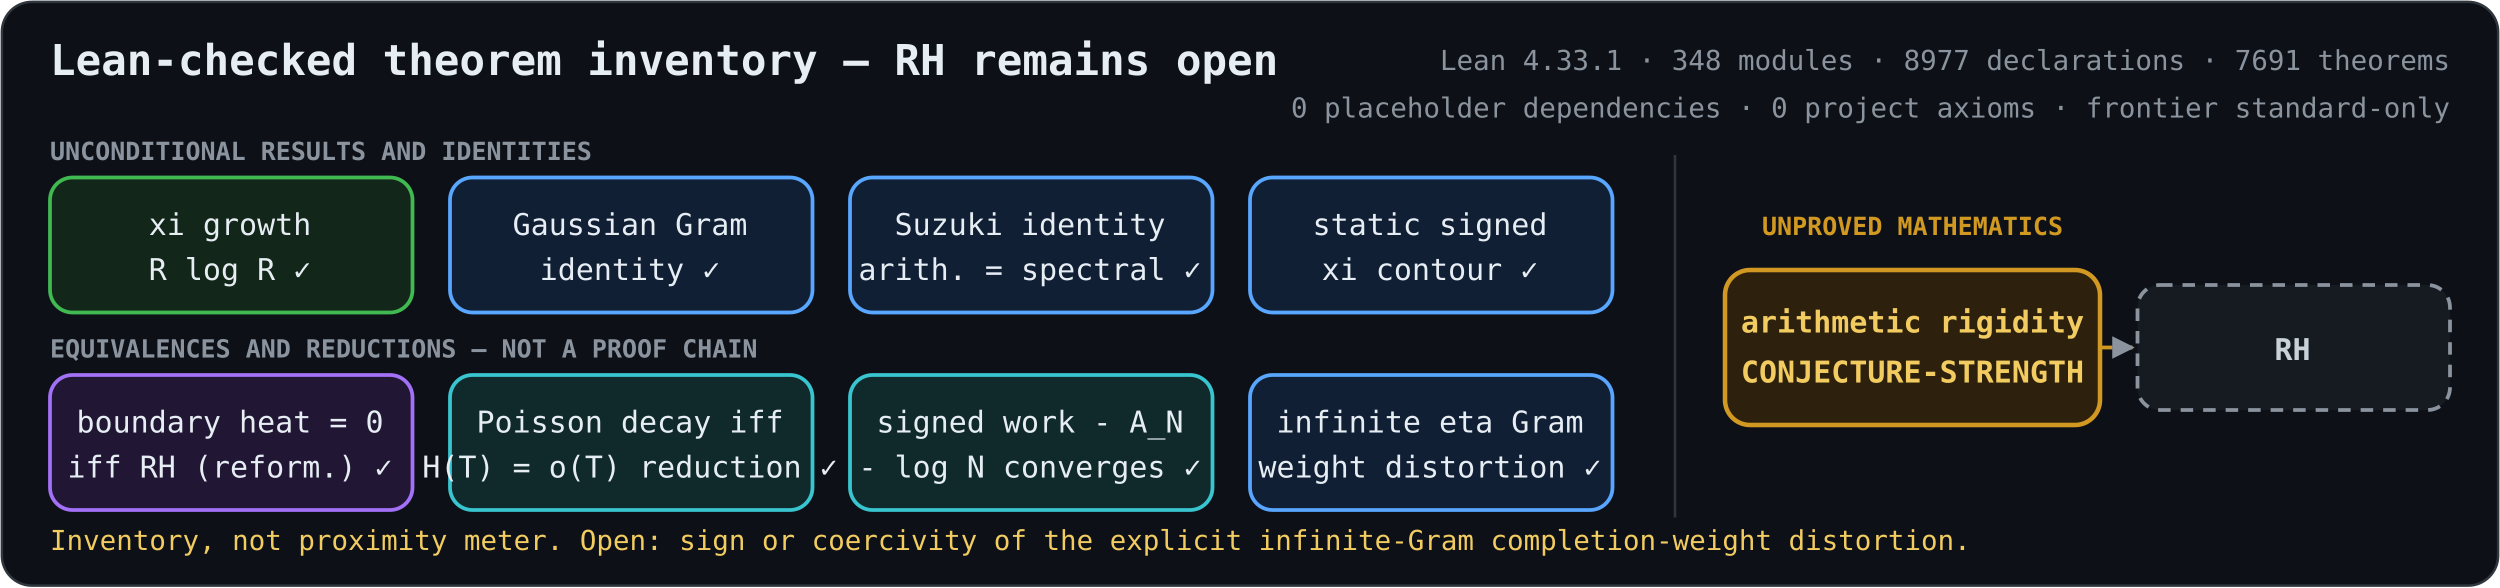
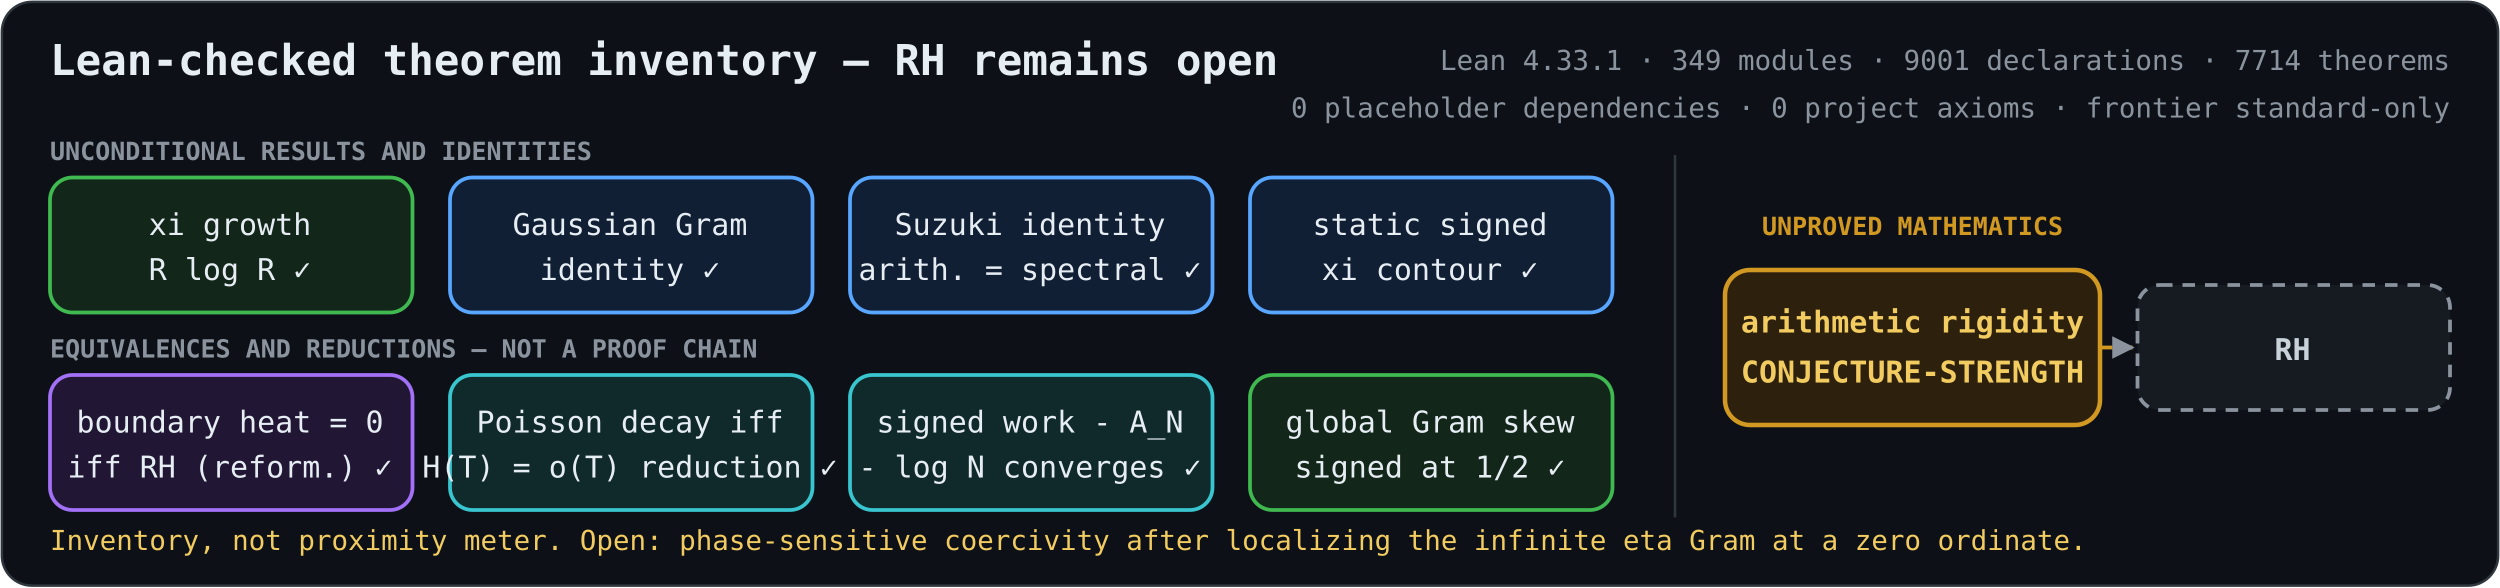
<svg xmlns="http://www.w3.org/2000/svg" role="img" aria-labelledby="title description" viewBox="0 0 1000 235">
  <defs>
    <marker id="arrow" viewBox="0 0 10 10" refX="9" refY="5" markerWidth="6" markerHeight="6" orient="auto-start-reverse">
      <path d="M 0 0 L 10 5 L 0 10 z" fill="#8b949e" />
    </marker>
    <style>
      .bg { fill: #0d1117; stroke: #30363d; }
      text { fill: #e6edf3; font-family: ui-monospace, SFMono-Regular, Menlo, Consolas, monospace; font-size: 12px; text-anchor: middle; }
      .heading { font-size: 17px; font-weight: 700; text-anchor: start; }
      .metrics { fill: #8b949e; font-size: 11px; text-anchor: end; }
      .proved rect { fill: #12261a; stroke: #3fb950; stroke-width: 1.5; }
      .proved.equivalence rect { fill: #211735; stroke: #a371f7; }
      .proved.bridge rect { fill: #111f35; stroke: #58a6ff; }
      .proved.reduction rect { fill: #102a2c; stroke: #39c5cf; }
      .open rect { fill: #2d210d; stroke: #d29922; stroke-width: 1.8; }
      .goal rect { fill: #161b22; stroke: #8b949e; stroke-width: 1.5; stroke-dasharray: 5 4; }
      .open text { fill: #f2cc60; font-weight: 700; }
      .goal text { fill: #c9d1d9; font-weight: 700; }
      .open-edge { fill: none; stroke: #d29922; stroke-width: 1.5; stroke-dasharray: 5 4; marker-end: url(#arrow); }
      .section { fill: #8b949e; font-size: 10px; font-weight: 700; text-anchor: start; }
      .gap-label { fill: #d29922; font-size: 10px; font-weight: 700; }
      .frontier { fill: #f2cc60; font-size: 11px; text-anchor: start; }
    </style>
  </defs>
  <rect class="bg" x="0.75" y="0.75" width="998.5" height="233.5" rx="12" />
  <text class="heading" x="20" y="30">Lean-checked theorem inventory — RH remains open</text>
-   <text class="metrics" x="980" y="28">Lean 4.33.1 · 348 modules · 8977 declarations · 7691 theorems</text>
+   <text class="metrics" x="980" y="28">Lean 4.33.1 · 349 modules · 9001 declarations · 7714 theorems</text>
  <text class="metrics" x="980" y="47">0 placeholder dependencies · 0 project axioms · frontier standard-only</text>
  <text class="section" x="20" y="64">UNCONDITIONAL RESULTS AND IDENTITIES</text>
  <text class="section" x="20" y="143">EQUIVALENCES AND REDUCTIONS — NOT A PROOF CHAIN</text>
  <line x1="670" y1="62" x2="670" y2="207" stroke="#30363d" />
  <text class="gap-label" x="765" y="94">UNPROVED MATHEMATICS</text>
  <path class="open-edge" d="M840 139 H853" />
  <g class="proved unconditional">
    <rect x="20" y="71" width="145" height="54" rx="9" />
    <text x="92" y="94">xi growth</text>
    <text x="92" y="112">R log R  ✓</text>
  </g>
  <g class="proved bridge">
    <rect x="180" y="71" width="145" height="54" rx="9" />
    <text x="252" y="94">Gaussian Gram</text>
    <text x="252" y="112">identity  ✓</text>
  </g>
  <g class="proved bridge">
    <rect x="340" y="71" width="145" height="54" rx="9" />
    <text x="412" y="94">Suzuki identity</text>
    <text x="412" y="112">arith. = spectral  ✓</text>
  </g>
  <g class="proved bridge">
    <rect x="500" y="71" width="145" height="54" rx="9" />
    <text x="572" y="94">static signed</text>
    <text x="572" y="112">xi contour  ✓</text>
  </g>
  <g class="proved equivalence">
    <rect x="20" y="150" width="145" height="54" rx="9" />
    <text x="92" y="173">boundary heat = 0</text>
    <text x="92" y="191">iff RH (reform.)  ✓</text>
  </g>
  <g class="proved reduction">
    <rect x="180" y="150" width="145" height="54" rx="9" />
    <text x="252" y="173">Poisson decay iff</text>
    <text x="252" y="191">H(T) = o(T) reduction  ✓</text>
  </g>
  <g class="proved reduction">
    <rect x="340" y="150" width="145" height="54" rx="9" />
    <text x="412" y="173">signed work - A_N</text>
    <text x="412" y="191">- log N converges  ✓</text>
  </g>
-   <g class="proved bridge">
+   <g class="proved unconditional">
    <rect x="500" y="150" width="145" height="54" rx="9" />
-     <text x="572" y="173">infinite eta Gram</text>
-     <text x="572" y="191">weight distortion  ✓</text>
+     <text x="572" y="173">global Gram skew</text>
+     <text x="572" y="191">signed at 1/2  ✓</text>
  </g>
  <g class="open">
    <rect x="690" y="108" width="150" height="62" rx="10" />
    <text x="765" y="133">arithmetic rigidity</text>
    <text x="765" y="153">CONJECTURE-STRENGTH</text>
  </g>
  <g class="goal">
    <rect x="855" y="114" width="125" height="50" rx="9" />
    <text x="917" y="144">RH</text>
  </g>
-   <text class="frontier" x="20" y="220">Inventory, not proximity meter. Open: sign or coercivity of the explicit infinite-Gram completion-weight distortion.</text>
+   <text class="frontier" x="20" y="220">Inventory, not proximity meter. Open: phase-sensitive coercivity after localizing the infinite eta Gram at a zero ordinate.</text>
</svg>
